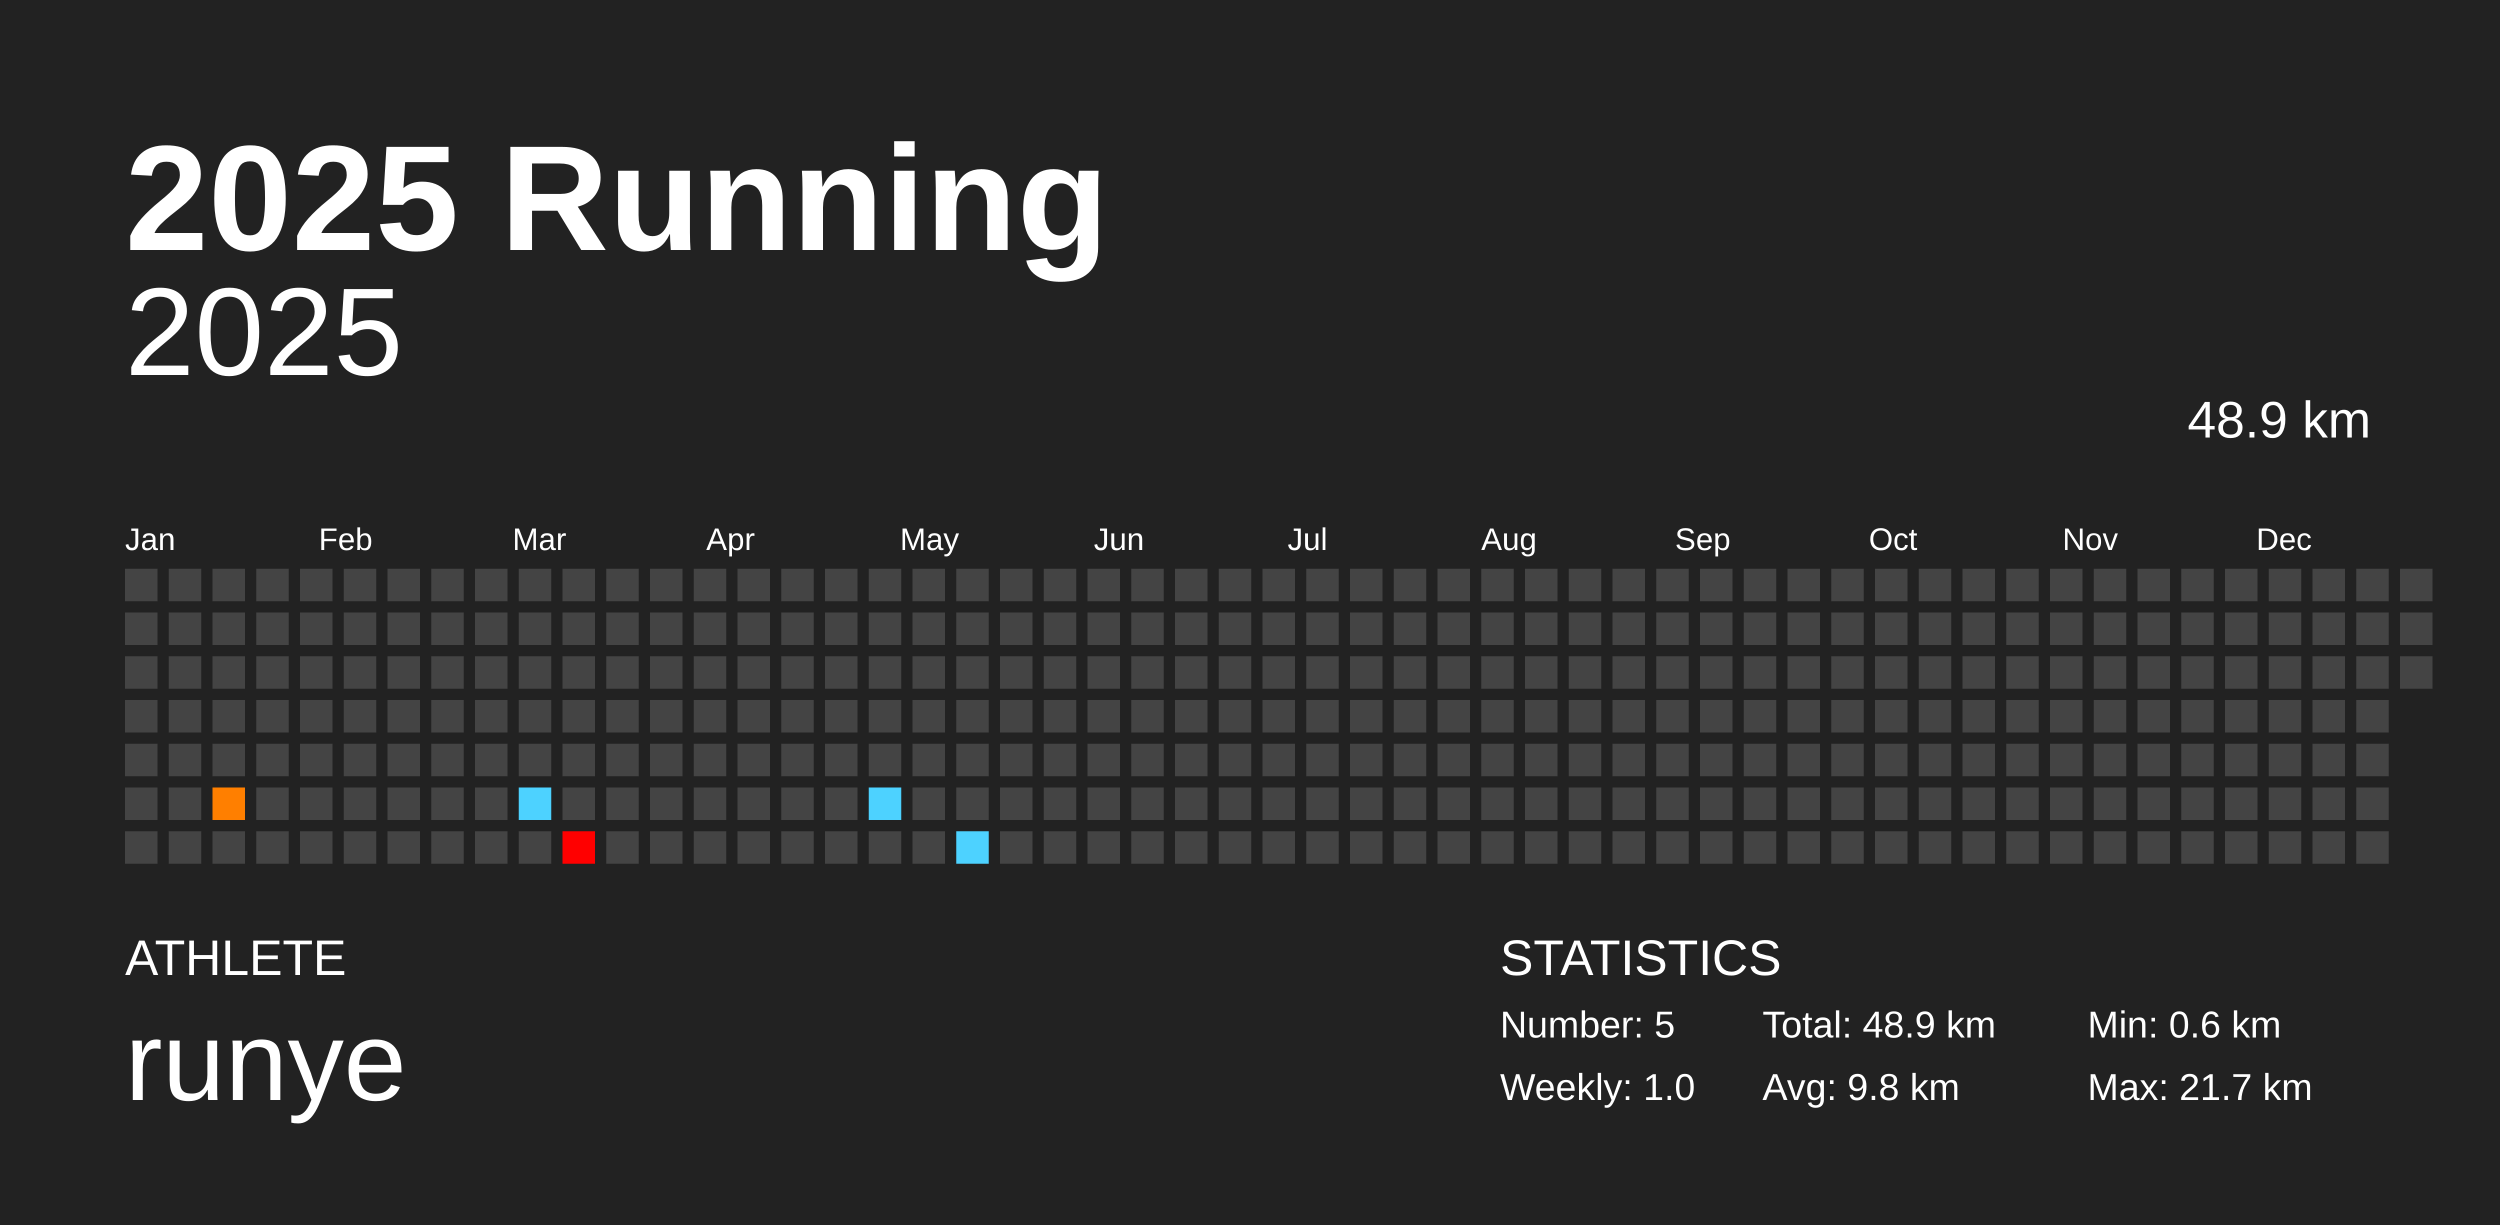
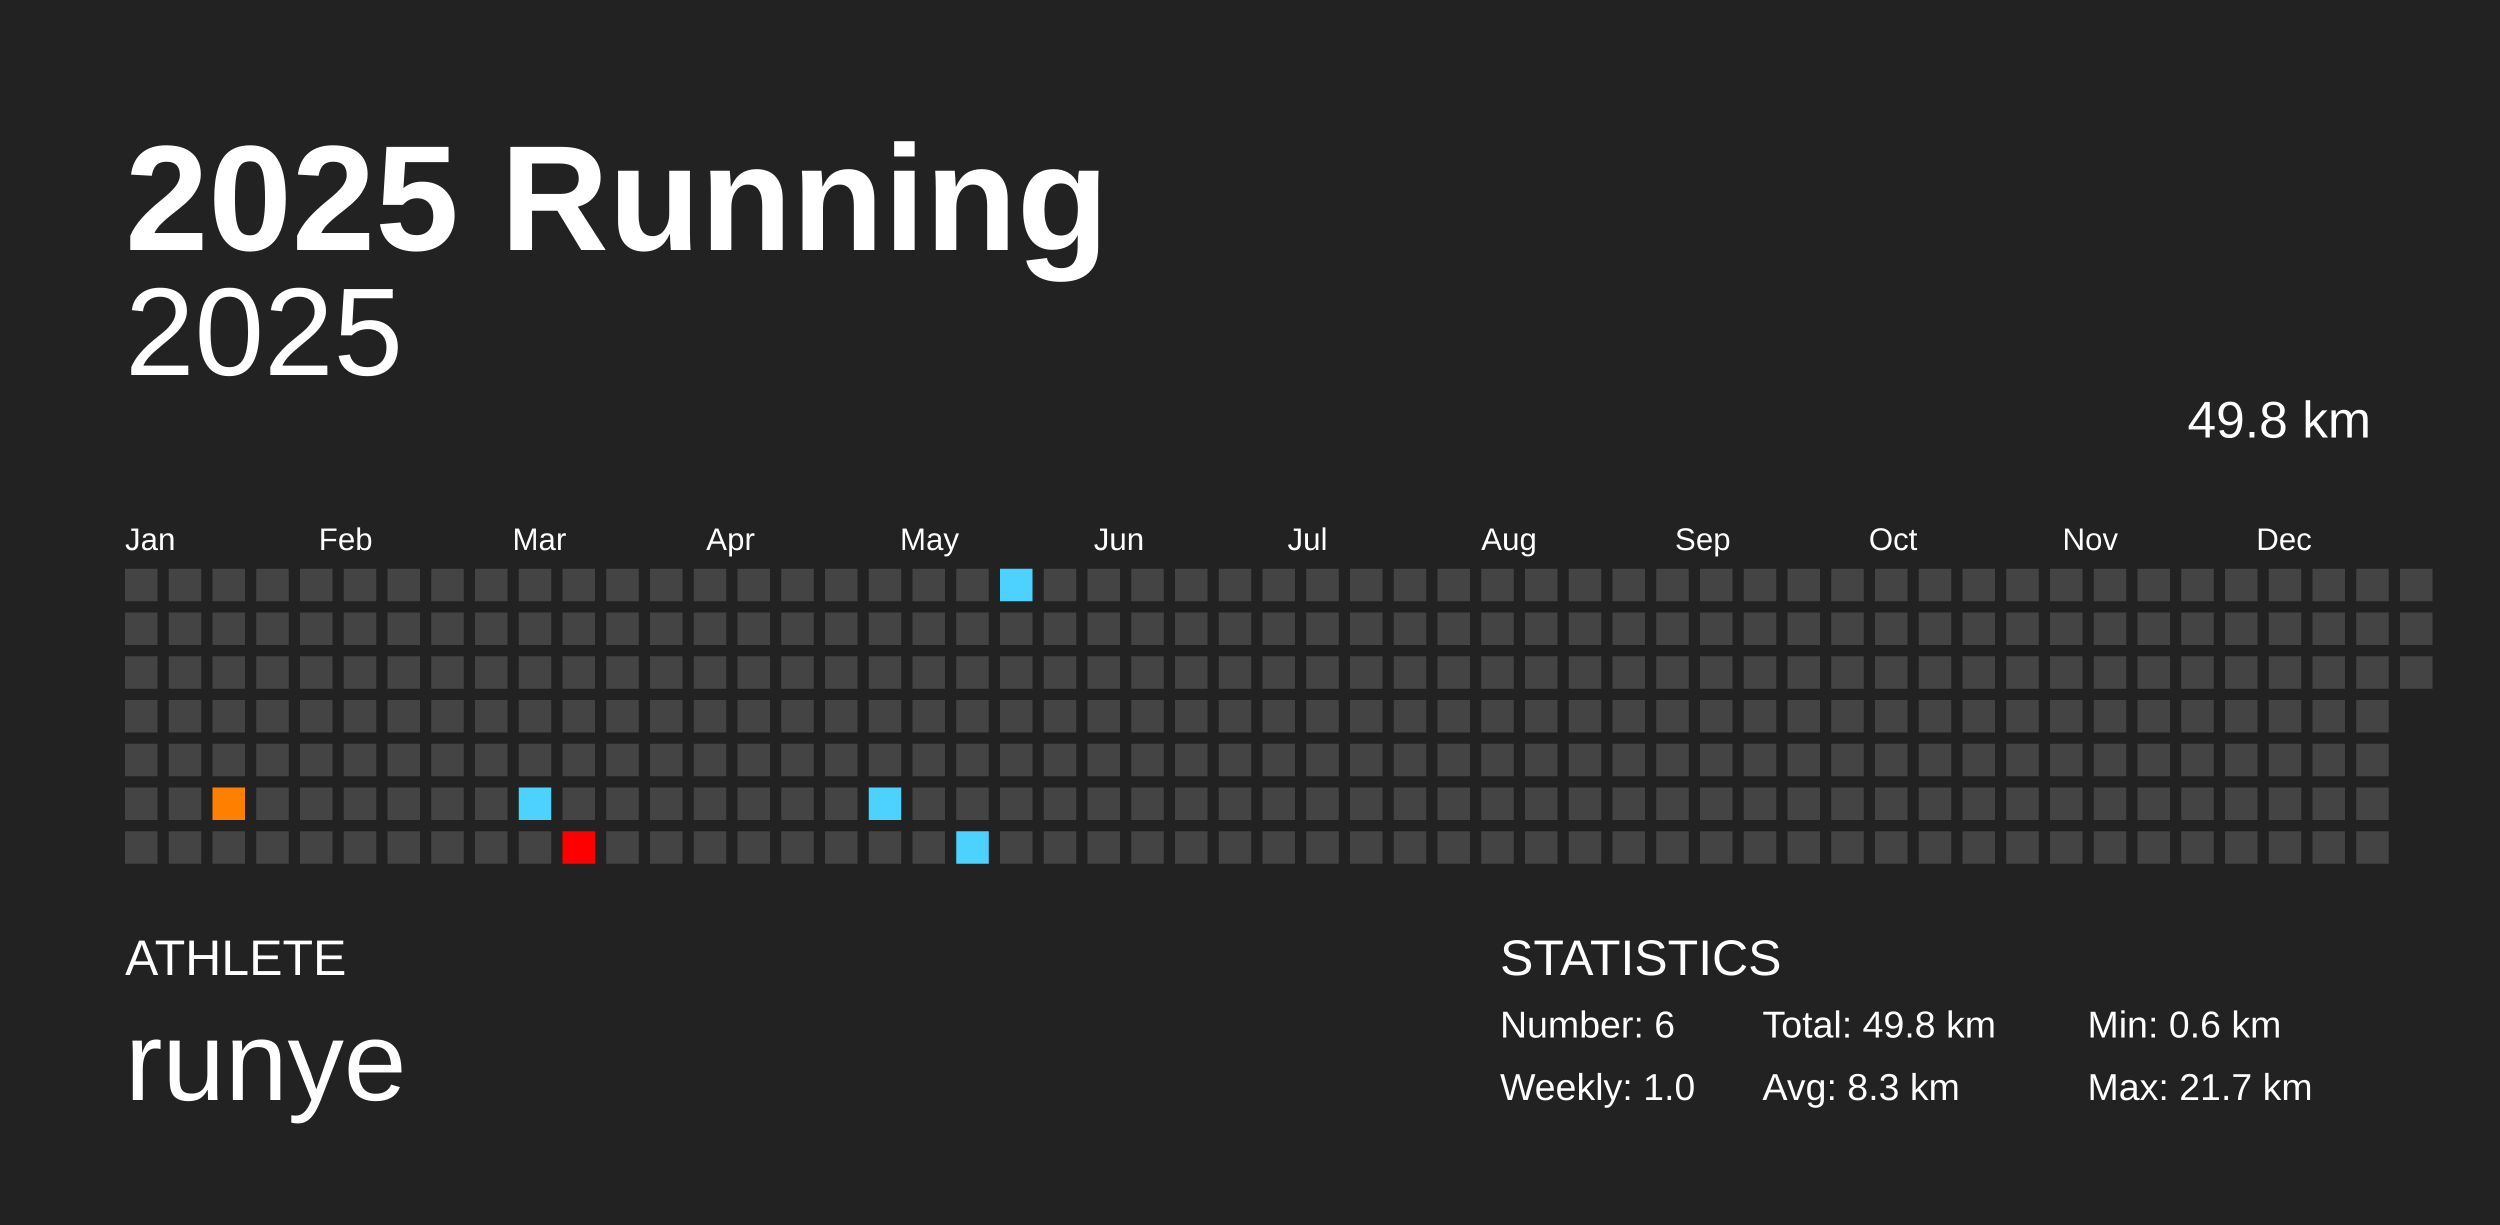
<svg xmlns="http://www.w3.org/2000/svg" baseProfile="full" height="98mm" version="1.1" viewBox="0,0,200,98" width="200mm">
  <defs />
  <rect fill="#222222" height="98" width="200" x="0" y="0" />
  <text fill="#FFFFFF" style="font-size:12px; font-family:Arial; font-weight:bold;" x="10" y="20">2025 Running</text>
  <text fill="#FFFFFF" style="font-size:4px; font-family:Arial" x="10" y="78">ATHLETE</text>
  <text fill="#FFFFFF" style="font-size:9px; font-family:Arial" x="10" y="88">runye</text>
  <text fill="#FFFFFF" style="font-size:4px; font-family:Arial" x="120" y="78">STATISTICS</text>
-   <text fill="#FFFFFF" style="font-size:3px; font-family:Arial" x="120" y="83">Number: 5</text>
+   <text fill="#FFFFFF" style="font-size:3px; font-family:Arial" x="120" y="83">Number: 6</text>
  <text fill="#FFFFFF" style="font-size:3px; font-family:Arial" x="120" y="88">Weekly: 1.0</text>
-   <text fill="#FFFFFF" style="font-size:3px; font-family:Arial" x="141" y="83">Total: 48.9 km</text>
-   <text fill="#FFFFFF" style="font-size:3px; font-family:Arial" x="141" y="88">Avg: 9.8 km</text>
+   <text fill="#FFFFFF" style="font-size:3px; font-family:Arial" x="141" y="83">Total: 49.8 km</text>
+   <text fill="#FFFFFF" style="font-size:3px; font-family:Arial" x="141" y="88">Avg: 8.3 km</text>
  <text fill="#FFFFFF" style="font-size:3px; font-family:Arial" x="167" y="83">Min: 0.6 km</text>
  <text fill="#FFFFFF" style="font-size:3px; font-family:Arial" x="167" y="88">Max: 21.7 km</text>
  <text alignment-baseline="hanging" fill="#FFFFFF" style="font-size:10.0px; font-family:Arial;" x="10" y="30">2025</text>
-   <text alignment-baseline="hanging" fill="#FFFFFF" style="font-size:4.125px; font-family:Arial;" x="175" y="35">48.9 km</text>
+   <text alignment-baseline="hanging" fill="#FFFFFF" style="font-size:4.125px; font-family:Arial;" x="175" y="35">49.8 km</text>
  <text fill="#FFFFFF" style="font-size:2.5px; font-family:Arial" x="10.0" y="44">Jan</text>
  <text fill="#FFFFFF" style="font-size:2.5px; font-family:Arial" x="25.5" y="44">Feb</text>
  <text fill="#FFFFFF" style="font-size:2.5px; font-family:Arial" x="41.0" y="44">Mar</text>
  <text fill="#FFFFFF" style="font-size:2.5px; font-family:Arial" x="56.5" y="44">Apr</text>
  <text fill="#FFFFFF" style="font-size:2.5px; font-family:Arial" x="72.0" y="44">May</text>
  <text fill="#FFFFFF" style="font-size:2.5px; font-family:Arial" x="87.5" y="44">Jun</text>
  <text fill="#FFFFFF" style="font-size:2.5px; font-family:Arial" x="103.0" y="44">Jul</text>
  <text fill="#FFFFFF" style="font-size:2.5px; font-family:Arial" x="118.5" y="44">Aug</text>
  <text fill="#FFFFFF" style="font-size:2.5px; font-family:Arial" x="134.0" y="44">Sep</text>
  <text fill="#FFFFFF" style="font-size:2.5px; font-family:Arial" x="149.5" y="44">Oct</text>
  <text fill="#FFFFFF" style="font-size:2.5px; font-family:Arial" x="165.0" y="44">Nov</text>
  <text fill="#FFFFFF" style="font-size:2.5px; font-family:Arial" x="180.5" y="44">Dec</text>
  <rect fill="#444444" height="2.6" width="2.6" x="10.0" y="45.5" />
  <rect fill="#444444" height="2.6" width="2.6" x="10.0" y="49.0" />
  <rect fill="#444444" height="2.6" width="2.6" x="10.0" y="52.5" />
  <rect fill="#444444" height="2.6" width="2.6" x="10.0" y="56.0" />
  <rect fill="#444444" height="2.6" width="2.6" x="10.0" y="59.5" />
  <rect fill="#444444" height="2.6" width="2.6" x="10.0" y="63.0" />
  <rect fill="#444444" height="2.6" width="2.6" x="10.0" y="66.5" />
  <rect fill="#444444" height="2.6" width="2.6" x="13.5" y="45.5" />
  <rect fill="#444444" height="2.6" width="2.6" x="13.5" y="49.0" />
  <rect fill="#444444" height="2.6" width="2.6" x="13.5" y="52.5" />
  <rect fill="#444444" height="2.6" width="2.6" x="13.5" y="56.0" />
  <rect fill="#444444" height="2.6" width="2.6" x="13.5" y="59.5" />
  <rect fill="#444444" height="2.6" width="2.6" x="13.5" y="63.0" />
  <rect fill="#444444" height="2.6" width="2.6" x="13.5" y="66.5" />
  <rect fill="#444444" height="2.6" width="2.6" x="17.0" y="45.5" />
  <rect fill="#444444" height="2.6" width="2.6" x="17.0" y="49.0" />
  <rect fill="#444444" height="2.6" width="2.6" x="17.0" y="52.5" />
  <rect fill="#444444" height="2.6" width="2.6" x="17.0" y="56.0" />
  <rect fill="#444444" height="2.6" width="2.6" x="17.0" y="59.5" />
  <rect fill="#ff7f00" height="2.6" width="2.6" x="17.0" y="63.0" />
  <rect fill="#444444" height="2.6" width="2.6" x="17.0" y="66.5" />
  <rect fill="#444444" height="2.6" width="2.6" x="20.5" y="45.5" />
  <rect fill="#444444" height="2.6" width="2.6" x="20.5" y="49.0" />
  <rect fill="#444444" height="2.6" width="2.6" x="20.5" y="52.5" />
  <rect fill="#444444" height="2.6" width="2.6" x="20.5" y="56.0" />
  <rect fill="#444444" height="2.6" width="2.6" x="20.5" y="59.5" />
  <rect fill="#444444" height="2.6" width="2.6" x="20.5" y="63.0" />
  <rect fill="#444444" height="2.6" width="2.6" x="20.5" y="66.5" />
  <rect fill="#444444" height="2.6" width="2.6" x="24.0" y="45.5" />
  <rect fill="#444444" height="2.6" width="2.6" x="24.0" y="49.0" />
  <rect fill="#444444" height="2.6" width="2.6" x="24.0" y="52.5" />
  <rect fill="#444444" height="2.6" width="2.6" x="24.0" y="56.0" />
  <rect fill="#444444" height="2.6" width="2.6" x="24.0" y="59.5" />
  <rect fill="#444444" height="2.6" width="2.6" x="24.0" y="63.0" />
  <rect fill="#444444" height="2.6" width="2.6" x="24.0" y="66.5" />
  <rect fill="#444444" height="2.6" width="2.6" x="27.5" y="45.5" />
  <rect fill="#444444" height="2.6" width="2.6" x="27.5" y="49.0" />
  <rect fill="#444444" height="2.6" width="2.6" x="27.5" y="52.5" />
  <rect fill="#444444" height="2.6" width="2.6" x="27.5" y="56.0" />
  <rect fill="#444444" height="2.6" width="2.6" x="27.5" y="59.5" />
  <rect fill="#444444" height="2.6" width="2.6" x="27.5" y="63.0" />
  <rect fill="#444444" height="2.6" width="2.6" x="27.5" y="66.5" />
  <rect fill="#444444" height="2.6" width="2.6" x="31.0" y="45.5" />
  <rect fill="#444444" height="2.6" width="2.6" x="31.0" y="49.0" />
  <rect fill="#444444" height="2.6" width="2.6" x="31.0" y="52.5" />
  <rect fill="#444444" height="2.6" width="2.6" x="31.0" y="56.0" />
  <rect fill="#444444" height="2.6" width="2.6" x="31.0" y="59.5" />
  <rect fill="#444444" height="2.6" width="2.6" x="31.0" y="63.0" />
  <rect fill="#444444" height="2.6" width="2.6" x="31.0" y="66.5" />
  <rect fill="#444444" height="2.6" width="2.6" x="34.5" y="45.5" />
  <rect fill="#444444" height="2.6" width="2.6" x="34.5" y="49.0" />
  <rect fill="#444444" height="2.6" width="2.6" x="34.5" y="52.5" />
  <rect fill="#444444" height="2.6" width="2.6" x="34.5" y="56.0" />
  <rect fill="#444444" height="2.6" width="2.6" x="34.5" y="59.5" />
  <rect fill="#444444" height="2.6" width="2.6" x="34.5" y="63.0" />
  <rect fill="#444444" height="2.6" width="2.6" x="34.5" y="66.5" />
  <rect fill="#444444" height="2.6" width="2.6" x="38.0" y="45.5" />
  <rect fill="#444444" height="2.6" width="2.6" x="38.0" y="49.0" />
  <rect fill="#444444" height="2.6" width="2.6" x="38.0" y="52.5" />
  <rect fill="#444444" height="2.6" width="2.6" x="38.0" y="56.0" />
  <rect fill="#444444" height="2.6" width="2.6" x="38.0" y="59.5" />
  <rect fill="#444444" height="2.6" width="2.6" x="38.0" y="63.0" />
  <rect fill="#444444" height="2.6" width="2.6" x="38.0" y="66.5" />
  <rect fill="#444444" height="2.6" width="2.6" x="41.5" y="45.5" />
  <rect fill="#444444" height="2.6" width="2.6" x="41.5" y="49.0" />
  <rect fill="#444444" height="2.6" width="2.6" x="41.5" y="52.5" />
  <rect fill="#444444" height="2.6" width="2.6" x="41.5" y="56.0" />
  <rect fill="#444444" height="2.6" width="2.6" x="41.5" y="59.5" />
  <rect fill="#4dd2ff" height="2.6" width="2.6" x="41.5" y="63.0" />
  <rect fill="#444444" height="2.6" width="2.6" x="41.5" y="66.5" />
  <rect fill="#444444" height="2.6" width="2.6" x="45.0" y="45.5" />
  <rect fill="#444444" height="2.6" width="2.6" x="45.0" y="49.0" />
  <rect fill="#444444" height="2.6" width="2.6" x="45.0" y="52.5" />
  <rect fill="#444444" height="2.6" width="2.6" x="45.0" y="56.0" />
  <rect fill="#444444" height="2.6" width="2.6" x="45.0" y="59.5" />
  <rect fill="#444444" height="2.6" width="2.6" x="45.0" y="63.0" />
  <rect fill="red" height="2.6" width="2.6" x="45.0" y="66.5" />
  <rect fill="#444444" height="2.6" width="2.6" x="48.5" y="45.5" />
  <rect fill="#444444" height="2.6" width="2.6" x="48.5" y="49.0" />
  <rect fill="#444444" height="2.6" width="2.6" x="48.5" y="52.5" />
  <rect fill="#444444" height="2.6" width="2.6" x="48.5" y="56.0" />
  <rect fill="#444444" height="2.6" width="2.6" x="48.5" y="59.5" />
  <rect fill="#444444" height="2.6" width="2.6" x="48.5" y="63.0" />
  <rect fill="#444444" height="2.6" width="2.6" x="48.5" y="66.5" />
  <rect fill="#444444" height="2.6" width="2.6" x="52.0" y="45.5" />
  <rect fill="#444444" height="2.6" width="2.6" x="52.0" y="49.0" />
  <rect fill="#444444" height="2.6" width="2.6" x="52.0" y="52.5" />
  <rect fill="#444444" height="2.6" width="2.6" x="52.0" y="56.0" />
  <rect fill="#444444" height="2.6" width="2.6" x="52.0" y="59.5" />
  <rect fill="#444444" height="2.6" width="2.6" x="52.0" y="63.0" />
  <rect fill="#444444" height="2.6" width="2.6" x="52.0" y="66.5" />
  <rect fill="#444444" height="2.6" width="2.6" x="55.5" y="45.5" />
  <rect fill="#444444" height="2.6" width="2.6" x="55.5" y="49.0" />
  <rect fill="#444444" height="2.6" width="2.6" x="55.5" y="52.5" />
  <rect fill="#444444" height="2.6" width="2.6" x="55.5" y="56.0" />
  <rect fill="#444444" height="2.6" width="2.6" x="55.5" y="59.5" />
  <rect fill="#444444" height="2.6" width="2.6" x="55.5" y="63.0" />
  <rect fill="#444444" height="2.6" width="2.6" x="55.5" y="66.5" />
  <rect fill="#444444" height="2.6" width="2.6" x="59.0" y="45.5" />
  <rect fill="#444444" height="2.6" width="2.6" x="59.0" y="49.0" />
  <rect fill="#444444" height="2.6" width="2.6" x="59.0" y="52.5" />
  <rect fill="#444444" height="2.6" width="2.6" x="59.0" y="56.0" />
  <rect fill="#444444" height="2.6" width="2.6" x="59.0" y="59.5" />
  <rect fill="#444444" height="2.6" width="2.6" x="59.0" y="63.0" />
  <rect fill="#444444" height="2.6" width="2.6" x="59.0" y="66.5" />
  <rect fill="#444444" height="2.6" width="2.6" x="62.5" y="45.5" />
  <rect fill="#444444" height="2.6" width="2.6" x="62.5" y="49.0" />
  <rect fill="#444444" height="2.6" width="2.6" x="62.5" y="52.5" />
  <rect fill="#444444" height="2.6" width="2.6" x="62.5" y="56.0" />
  <rect fill="#444444" height="2.6" width="2.6" x="62.5" y="59.5" />
  <rect fill="#444444" height="2.6" width="2.6" x="62.5" y="63.0" />
  <rect fill="#444444" height="2.6" width="2.6" x="62.5" y="66.5" />
  <rect fill="#444444" height="2.6" width="2.6" x="66.0" y="45.5" />
  <rect fill="#444444" height="2.6" width="2.6" x="66.0" y="49.0" />
  <rect fill="#444444" height="2.6" width="2.6" x="66.0" y="52.5" />
  <rect fill="#444444" height="2.6" width="2.6" x="66.0" y="56.0" />
  <rect fill="#444444" height="2.6" width="2.6" x="66.0" y="59.5" />
  <rect fill="#444444" height="2.6" width="2.6" x="66.0" y="63.0" />
  <rect fill="#444444" height="2.6" width="2.6" x="66.0" y="66.5" />
  <rect fill="#444444" height="2.6" width="2.6" x="69.5" y="45.5" />
  <rect fill="#444444" height="2.6" width="2.6" x="69.5" y="49.0" />
  <rect fill="#444444" height="2.6" width="2.6" x="69.5" y="52.5" />
  <rect fill="#444444" height="2.6" width="2.6" x="69.5" y="56.0" />
  <rect fill="#444444" height="2.6" width="2.6" x="69.5" y="59.5" />
  <rect fill="#4dd2ff" height="2.6" width="2.6" x="69.5" y="63.0" />
  <rect fill="#444444" height="2.6" width="2.6" x="69.5" y="66.5" />
  <rect fill="#444444" height="2.6" width="2.6" x="73.0" y="45.5" />
  <rect fill="#444444" height="2.6" width="2.6" x="73.0" y="49.0" />
  <rect fill="#444444" height="2.6" width="2.6" x="73.0" y="52.5" />
  <rect fill="#444444" height="2.6" width="2.6" x="73.0" y="56.0" />
  <rect fill="#444444" height="2.6" width="2.6" x="73.0" y="59.5" />
  <rect fill="#444444" height="2.6" width="2.6" x="73.0" y="63.0" />
  <rect fill="#444444" height="2.6" width="2.6" x="73.0" y="66.5" />
  <rect fill="#444444" height="2.6" width="2.6" x="76.5" y="45.5" />
  <rect fill="#444444" height="2.6" width="2.6" x="76.5" y="49.0" />
  <rect fill="#444444" height="2.6" width="2.6" x="76.5" y="52.5" />
  <rect fill="#444444" height="2.6" width="2.6" x="76.5" y="56.0" />
  <rect fill="#444444" height="2.6" width="2.6" x="76.5" y="59.5" />
  <rect fill="#444444" height="2.6" width="2.6" x="76.5" y="63.0" />
  <rect fill="#4dd2ff" height="2.6" width="2.6" x="76.5" y="66.5" />
-   <rect fill="#444444" height="2.6" width="2.6" x="80.0" y="45.5" />
+   <rect fill="#4dd2ff" height="2.6" width="2.6" x="80.0" y="45.5" />
  <rect fill="#444444" height="2.6" width="2.6" x="80.0" y="49.0" />
  <rect fill="#444444" height="2.6" width="2.6" x="80.0" y="52.5" />
  <rect fill="#444444" height="2.6" width="2.6" x="80.0" y="56.0" />
  <rect fill="#444444" height="2.6" width="2.6" x="80.0" y="59.5" />
  <rect fill="#444444" height="2.6" width="2.6" x="80.0" y="63.0" />
  <rect fill="#444444" height="2.6" width="2.6" x="80.0" y="66.5" />
  <rect fill="#444444" height="2.6" width="2.6" x="83.5" y="45.5" />
  <rect fill="#444444" height="2.6" width="2.6" x="83.5" y="49.0" />
  <rect fill="#444444" height="2.6" width="2.6" x="83.5" y="52.5" />
  <rect fill="#444444" height="2.6" width="2.6" x="83.5" y="56.0" />
  <rect fill="#444444" height="2.6" width="2.6" x="83.5" y="59.5" />
  <rect fill="#444444" height="2.6" width="2.6" x="83.5" y="63.0" />
  <rect fill="#444444" height="2.6" width="2.6" x="83.5" y="66.5" />
  <rect fill="#444444" height="2.6" width="2.6" x="87.0" y="45.5" />
  <rect fill="#444444" height="2.6" width="2.6" x="87.0" y="49.0" />
  <rect fill="#444444" height="2.6" width="2.6" x="87.0" y="52.5" />
  <rect fill="#444444" height="2.6" width="2.6" x="87.0" y="56.0" />
  <rect fill="#444444" height="2.6" width="2.6" x="87.0" y="59.5" />
  <rect fill="#444444" height="2.6" width="2.6" x="87.0" y="63.0" />
  <rect fill="#444444" height="2.6" width="2.6" x="87.0" y="66.5" />
  <rect fill="#444444" height="2.6" width="2.6" x="90.5" y="45.5" />
  <rect fill="#444444" height="2.6" width="2.6" x="90.5" y="49.0" />
  <rect fill="#444444" height="2.6" width="2.6" x="90.5" y="52.5" />
  <rect fill="#444444" height="2.6" width="2.6" x="90.5" y="56.0" />
  <rect fill="#444444" height="2.6" width="2.6" x="90.5" y="59.5" />
  <rect fill="#444444" height="2.6" width="2.6" x="90.5" y="63.0" />
  <rect fill="#444444" height="2.6" width="2.6" x="90.5" y="66.5" />
  <rect fill="#444444" height="2.6" width="2.6" x="94.0" y="45.5" />
  <rect fill="#444444" height="2.6" width="2.6" x="94.0" y="49.0" />
  <rect fill="#444444" height="2.6" width="2.6" x="94.0" y="52.5" />
  <rect fill="#444444" height="2.6" width="2.6" x="94.0" y="56.0" />
  <rect fill="#444444" height="2.6" width="2.6" x="94.0" y="59.5" />
  <rect fill="#444444" height="2.6" width="2.6" x="94.0" y="63.0" />
  <rect fill="#444444" height="2.6" width="2.6" x="94.0" y="66.5" />
  <rect fill="#444444" height="2.6" width="2.6" x="97.5" y="45.5" />
  <rect fill="#444444" height="2.6" width="2.6" x="97.5" y="49.0" />
  <rect fill="#444444" height="2.6" width="2.6" x="97.5" y="52.5" />
  <rect fill="#444444" height="2.6" width="2.6" x="97.5" y="56.0" />
  <rect fill="#444444" height="2.6" width="2.6" x="97.5" y="59.5" />
  <rect fill="#444444" height="2.6" width="2.6" x="97.5" y="63.0" />
  <rect fill="#444444" height="2.6" width="2.6" x="97.5" y="66.5" />
  <rect fill="#444444" height="2.6" width="2.6" x="101.0" y="45.5" />
  <rect fill="#444444" height="2.6" width="2.6" x="101.0" y="49.0" />
  <rect fill="#444444" height="2.6" width="2.6" x="101.0" y="52.5" />
  <rect fill="#444444" height="2.6" width="2.6" x="101.0" y="56.0" />
  <rect fill="#444444" height="2.6" width="2.6" x="101.0" y="59.5" />
  <rect fill="#444444" height="2.6" width="2.6" x="101.0" y="63.0" />
  <rect fill="#444444" height="2.6" width="2.6" x="101.0" y="66.5" />
  <rect fill="#444444" height="2.6" width="2.6" x="104.5" y="45.5" />
  <rect fill="#444444" height="2.6" width="2.6" x="104.5" y="49.0" />
  <rect fill="#444444" height="2.6" width="2.6" x="104.5" y="52.5" />
  <rect fill="#444444" height="2.6" width="2.6" x="104.5" y="56.0" />
  <rect fill="#444444" height="2.6" width="2.6" x="104.5" y="59.5" />
  <rect fill="#444444" height="2.6" width="2.6" x="104.5" y="63.0" />
  <rect fill="#444444" height="2.6" width="2.6" x="104.5" y="66.5" />
  <rect fill="#444444" height="2.6" width="2.6" x="108.0" y="45.5" />
  <rect fill="#444444" height="2.6" width="2.6" x="108.0" y="49.0" />
  <rect fill="#444444" height="2.6" width="2.6" x="108.0" y="52.5" />
  <rect fill="#444444" height="2.6" width="2.6" x="108.0" y="56.0" />
  <rect fill="#444444" height="2.6" width="2.6" x="108.0" y="59.5" />
  <rect fill="#444444" height="2.6" width="2.6" x="108.0" y="63.0" />
  <rect fill="#444444" height="2.6" width="2.6" x="108.0" y="66.5" />
  <rect fill="#444444" height="2.6" width="2.6" x="111.5" y="45.5" />
  <rect fill="#444444" height="2.6" width="2.6" x="111.5" y="49.0" />
  <rect fill="#444444" height="2.6" width="2.6" x="111.5" y="52.5" />
  <rect fill="#444444" height="2.6" width="2.6" x="111.5" y="56.0" />
  <rect fill="#444444" height="2.6" width="2.6" x="111.5" y="59.5" />
  <rect fill="#444444" height="2.6" width="2.6" x="111.5" y="63.0" />
  <rect fill="#444444" height="2.6" width="2.6" x="111.5" y="66.5" />
  <rect fill="#444444" height="2.6" width="2.6" x="115.0" y="45.5" />
  <rect fill="#444444" height="2.6" width="2.6" x="115.0" y="49.0" />
  <rect fill="#444444" height="2.6" width="2.6" x="115.0" y="52.5" />
  <rect fill="#444444" height="2.6" width="2.6" x="115.0" y="56.0" />
  <rect fill="#444444" height="2.6" width="2.6" x="115.0" y="59.5" />
  <rect fill="#444444" height="2.6" width="2.6" x="115.0" y="63.0" />
  <rect fill="#444444" height="2.6" width="2.6" x="115.0" y="66.5" />
  <rect fill="#444444" height="2.6" width="2.6" x="118.5" y="45.5" />
  <rect fill="#444444" height="2.6" width="2.6" x="118.5" y="49.0" />
  <rect fill="#444444" height="2.6" width="2.6" x="118.5" y="52.5" />
  <rect fill="#444444" height="2.6" width="2.6" x="118.5" y="56.0" />
  <rect fill="#444444" height="2.6" width="2.6" x="118.5" y="59.5" />
  <rect fill="#444444" height="2.6" width="2.6" x="118.5" y="63.0" />
  <rect fill="#444444" height="2.6" width="2.6" x="118.5" y="66.5" />
  <rect fill="#444444" height="2.6" width="2.6" x="122.0" y="45.5" />
  <rect fill="#444444" height="2.6" width="2.6" x="122.0" y="49.0" />
  <rect fill="#444444" height="2.6" width="2.6" x="122.0" y="52.5" />
  <rect fill="#444444" height="2.6" width="2.6" x="122.0" y="56.0" />
  <rect fill="#444444" height="2.6" width="2.6" x="122.0" y="59.5" />
  <rect fill="#444444" height="2.6" width="2.6" x="122.0" y="63.0" />
  <rect fill="#444444" height="2.6" width="2.6" x="122.0" y="66.5" />
  <rect fill="#444444" height="2.6" width="2.6" x="125.5" y="45.5" />
  <rect fill="#444444" height="2.6" width="2.6" x="125.5" y="49.0" />
  <rect fill="#444444" height="2.6" width="2.6" x="125.5" y="52.5" />
  <rect fill="#444444" height="2.6" width="2.6" x="125.5" y="56.0" />
  <rect fill="#444444" height="2.6" width="2.6" x="125.5" y="59.5" />
  <rect fill="#444444" height="2.6" width="2.6" x="125.5" y="63.0" />
  <rect fill="#444444" height="2.6" width="2.6" x="125.5" y="66.5" />
  <rect fill="#444444" height="2.6" width="2.6" x="129.0" y="45.5" />
  <rect fill="#444444" height="2.6" width="2.6" x="129.0" y="49.0" />
  <rect fill="#444444" height="2.6" width="2.6" x="129.0" y="52.5" />
  <rect fill="#444444" height="2.6" width="2.6" x="129.0" y="56.0" />
  <rect fill="#444444" height="2.6" width="2.6" x="129.0" y="59.5" />
  <rect fill="#444444" height="2.6" width="2.6" x="129.0" y="63.0" />
  <rect fill="#444444" height="2.6" width="2.6" x="129.0" y="66.5" />
  <rect fill="#444444" height="2.6" width="2.6" x="132.5" y="45.5" />
  <rect fill="#444444" height="2.6" width="2.6" x="132.5" y="49.0" />
  <rect fill="#444444" height="2.6" width="2.6" x="132.5" y="52.5" />
  <rect fill="#444444" height="2.6" width="2.6" x="132.5" y="56.0" />
  <rect fill="#444444" height="2.6" width="2.6" x="132.5" y="59.5" />
  <rect fill="#444444" height="2.6" width="2.6" x="132.5" y="63.0" />
  <rect fill="#444444" height="2.6" width="2.6" x="132.5" y="66.5" />
  <rect fill="#444444" height="2.6" width="2.6" x="136.0" y="45.5" />
  <rect fill="#444444" height="2.6" width="2.6" x="136.0" y="49.0" />
  <rect fill="#444444" height="2.6" width="2.6" x="136.0" y="52.5" />
  <rect fill="#444444" height="2.6" width="2.6" x="136.0" y="56.0" />
  <rect fill="#444444" height="2.6" width="2.6" x="136.0" y="59.5" />
  <rect fill="#444444" height="2.6" width="2.6" x="136.0" y="63.0" />
  <rect fill="#444444" height="2.6" width="2.6" x="136.0" y="66.5" />
  <rect fill="#444444" height="2.6" width="2.6" x="139.5" y="45.5" />
  <rect fill="#444444" height="2.6" width="2.6" x="139.5" y="49.0" />
  <rect fill="#444444" height="2.6" width="2.6" x="139.5" y="52.5" />
  <rect fill="#444444" height="2.6" width="2.6" x="139.5" y="56.0" />
  <rect fill="#444444" height="2.6" width="2.6" x="139.5" y="59.5" />
  <rect fill="#444444" height="2.6" width="2.6" x="139.5" y="63.0" />
  <rect fill="#444444" height="2.6" width="2.6" x="139.5" y="66.5" />
  <rect fill="#444444" height="2.6" width="2.6" x="143.0" y="45.5" />
  <rect fill="#444444" height="2.6" width="2.6" x="143.0" y="49.0" />
  <rect fill="#444444" height="2.6" width="2.6" x="143.0" y="52.5" />
  <rect fill="#444444" height="2.6" width="2.6" x="143.0" y="56.0" />
  <rect fill="#444444" height="2.6" width="2.6" x="143.0" y="59.5" />
  <rect fill="#444444" height="2.6" width="2.6" x="143.0" y="63.0" />
  <rect fill="#444444" height="2.6" width="2.6" x="143.0" y="66.5" />
  <rect fill="#444444" height="2.6" width="2.6" x="146.5" y="45.5" />
  <rect fill="#444444" height="2.6" width="2.6" x="146.5" y="49.0" />
  <rect fill="#444444" height="2.6" width="2.6" x="146.5" y="52.5" />
  <rect fill="#444444" height="2.6" width="2.6" x="146.5" y="56.0" />
  <rect fill="#444444" height="2.6" width="2.6" x="146.5" y="59.5" />
  <rect fill="#444444" height="2.6" width="2.6" x="146.5" y="63.0" />
  <rect fill="#444444" height="2.6" width="2.6" x="146.5" y="66.5" />
  <rect fill="#444444" height="2.6" width="2.6" x="150.0" y="45.5" />
  <rect fill="#444444" height="2.6" width="2.6" x="150.0" y="49.0" />
  <rect fill="#444444" height="2.6" width="2.6" x="150.0" y="52.5" />
  <rect fill="#444444" height="2.6" width="2.6" x="150.0" y="56.0" />
  <rect fill="#444444" height="2.6" width="2.6" x="150.0" y="59.5" />
  <rect fill="#444444" height="2.6" width="2.6" x="150.0" y="63.0" />
  <rect fill="#444444" height="2.6" width="2.6" x="150.0" y="66.5" />
  <rect fill="#444444" height="2.6" width="2.6" x="153.5" y="45.5" />
  <rect fill="#444444" height="2.6" width="2.6" x="153.5" y="49.0" />
  <rect fill="#444444" height="2.6" width="2.6" x="153.5" y="52.5" />
  <rect fill="#444444" height="2.6" width="2.6" x="153.5" y="56.0" />
  <rect fill="#444444" height="2.6" width="2.6" x="153.5" y="59.5" />
  <rect fill="#444444" height="2.6" width="2.6" x="153.5" y="63.0" />
  <rect fill="#444444" height="2.6" width="2.6" x="153.5" y="66.5" />
  <rect fill="#444444" height="2.6" width="2.6" x="157.0" y="45.5" />
  <rect fill="#444444" height="2.6" width="2.6" x="157.0" y="49.0" />
  <rect fill="#444444" height="2.6" width="2.6" x="157.0" y="52.5" />
  <rect fill="#444444" height="2.6" width="2.6" x="157.0" y="56.0" />
  <rect fill="#444444" height="2.6" width="2.6" x="157.0" y="59.5" />
  <rect fill="#444444" height="2.6" width="2.6" x="157.0" y="63.0" />
  <rect fill="#444444" height="2.6" width="2.6" x="157.0" y="66.5" />
  <rect fill="#444444" height="2.6" width="2.6" x="160.5" y="45.5" />
  <rect fill="#444444" height="2.6" width="2.6" x="160.5" y="49.0" />
  <rect fill="#444444" height="2.6" width="2.6" x="160.5" y="52.5" />
  <rect fill="#444444" height="2.6" width="2.6" x="160.5" y="56.0" />
  <rect fill="#444444" height="2.6" width="2.6" x="160.5" y="59.5" />
  <rect fill="#444444" height="2.6" width="2.6" x="160.5" y="63.0" />
  <rect fill="#444444" height="2.6" width="2.6" x="160.5" y="66.5" />
  <rect fill="#444444" height="2.6" width="2.6" x="164.0" y="45.5" />
  <rect fill="#444444" height="2.6" width="2.6" x="164.0" y="49.0" />
  <rect fill="#444444" height="2.6" width="2.6" x="164.0" y="52.5" />
  <rect fill="#444444" height="2.6" width="2.6" x="164.0" y="56.0" />
  <rect fill="#444444" height="2.6" width="2.6" x="164.0" y="59.5" />
  <rect fill="#444444" height="2.6" width="2.6" x="164.0" y="63.0" />
  <rect fill="#444444" height="2.6" width="2.6" x="164.0" y="66.5" />
  <rect fill="#444444" height="2.6" width="2.6" x="167.5" y="45.5" />
  <rect fill="#444444" height="2.6" width="2.6" x="167.5" y="49.0" />
  <rect fill="#444444" height="2.6" width="2.6" x="167.5" y="52.5" />
  <rect fill="#444444" height="2.6" width="2.6" x="167.5" y="56.0" />
  <rect fill="#444444" height="2.6" width="2.6" x="167.5" y="59.5" />
  <rect fill="#444444" height="2.6" width="2.6" x="167.5" y="63.0" />
  <rect fill="#444444" height="2.6" width="2.6" x="167.5" y="66.5" />
  <rect fill="#444444" height="2.6" width="2.6" x="171.0" y="45.5" />
  <rect fill="#444444" height="2.6" width="2.6" x="171.0" y="49.0" />
  <rect fill="#444444" height="2.6" width="2.6" x="171.0" y="52.5" />
  <rect fill="#444444" height="2.6" width="2.6" x="171.0" y="56.0" />
  <rect fill="#444444" height="2.6" width="2.6" x="171.0" y="59.5" />
  <rect fill="#444444" height="2.6" width="2.6" x="171.0" y="63.0" />
  <rect fill="#444444" height="2.6" width="2.6" x="171.0" y="66.5" />
  <rect fill="#444444" height="2.6" width="2.6" x="174.5" y="45.5" />
  <rect fill="#444444" height="2.6" width="2.6" x="174.5" y="49.0" />
  <rect fill="#444444" height="2.6" width="2.6" x="174.5" y="52.5" />
  <rect fill="#444444" height="2.6" width="2.6" x="174.5" y="56.0" />
  <rect fill="#444444" height="2.6" width="2.6" x="174.5" y="59.5" />
  <rect fill="#444444" height="2.6" width="2.6" x="174.5" y="63.0" />
  <rect fill="#444444" height="2.6" width="2.6" x="174.5" y="66.5" />
  <rect fill="#444444" height="2.6" width="2.6" x="178.0" y="45.5" />
  <rect fill="#444444" height="2.6" width="2.6" x="178.0" y="49.0" />
  <rect fill="#444444" height="2.6" width="2.6" x="178.0" y="52.5" />
  <rect fill="#444444" height="2.6" width="2.6" x="178.0" y="56.0" />
  <rect fill="#444444" height="2.6" width="2.6" x="178.0" y="59.5" />
  <rect fill="#444444" height="2.6" width="2.6" x="178.0" y="63.0" />
  <rect fill="#444444" height="2.6" width="2.6" x="178.0" y="66.5" />
  <rect fill="#444444" height="2.6" width="2.6" x="181.5" y="45.5" />
  <rect fill="#444444" height="2.6" width="2.6" x="181.5" y="49.0" />
  <rect fill="#444444" height="2.6" width="2.6" x="181.5" y="52.5" />
  <rect fill="#444444" height="2.6" width="2.6" x="181.5" y="56.0" />
  <rect fill="#444444" height="2.6" width="2.6" x="181.5" y="59.5" />
  <rect fill="#444444" height="2.6" width="2.6" x="181.5" y="63.0" />
  <rect fill="#444444" height="2.6" width="2.6" x="181.5" y="66.5" />
  <rect fill="#444444" height="2.6" width="2.6" x="185.0" y="45.5" />
  <rect fill="#444444" height="2.6" width="2.6" x="185.0" y="49.0" />
  <rect fill="#444444" height="2.6" width="2.6" x="185.0" y="52.5" />
  <rect fill="#444444" height="2.6" width="2.6" x="185.0" y="56.0" />
  <rect fill="#444444" height="2.6" width="2.6" x="185.0" y="59.5" />
  <rect fill="#444444" height="2.6" width="2.6" x="185.0" y="63.0" />
  <rect fill="#444444" height="2.6" width="2.6" x="185.0" y="66.5" />
  <rect fill="#444444" height="2.6" width="2.6" x="188.5" y="45.5" />
  <rect fill="#444444" height="2.6" width="2.6" x="188.5" y="49.0" />
  <rect fill="#444444" height="2.6" width="2.6" x="188.5" y="52.5" />
  <rect fill="#444444" height="2.6" width="2.6" x="188.5" y="56.0" />
  <rect fill="#444444" height="2.6" width="2.6" x="188.5" y="59.5" />
  <rect fill="#444444" height="2.6" width="2.6" x="188.5" y="63.0" />
  <rect fill="#444444" height="2.6" width="2.6" x="188.5" y="66.5" />
  <rect fill="#444444" height="2.6" width="2.6" x="192.0" y="45.5" />
  <rect fill="#444444" height="2.6" width="2.6" x="192.0" y="49.0" />
  <rect fill="#444444" height="2.6" width="2.6" x="192.0" y="52.5" />
</svg>
